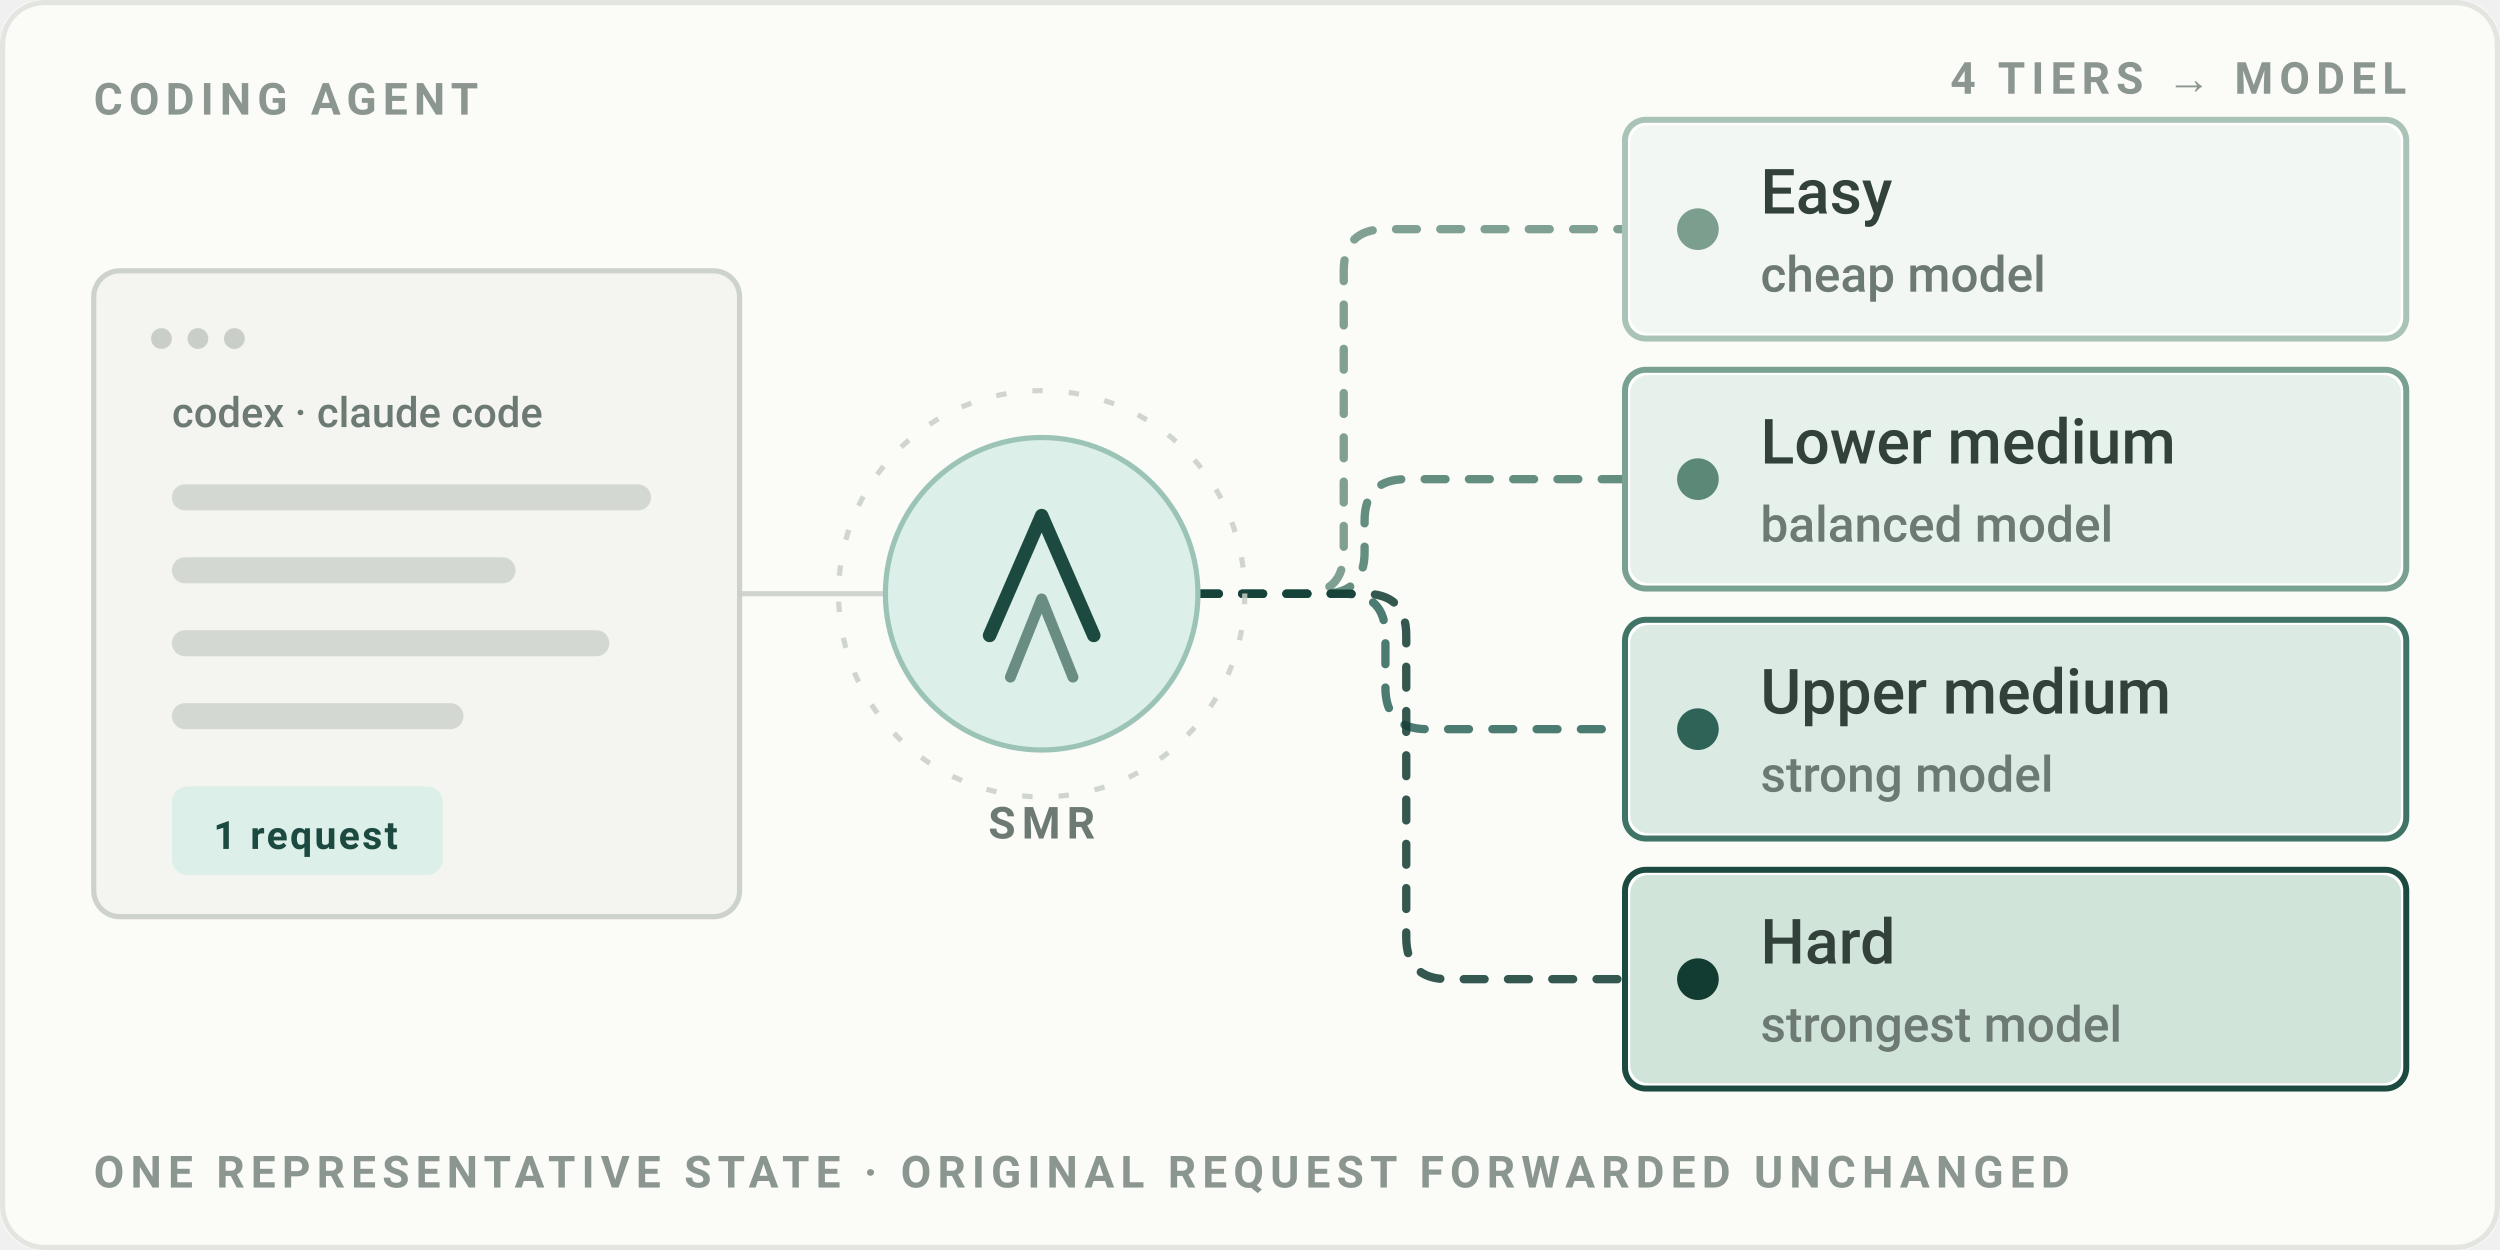
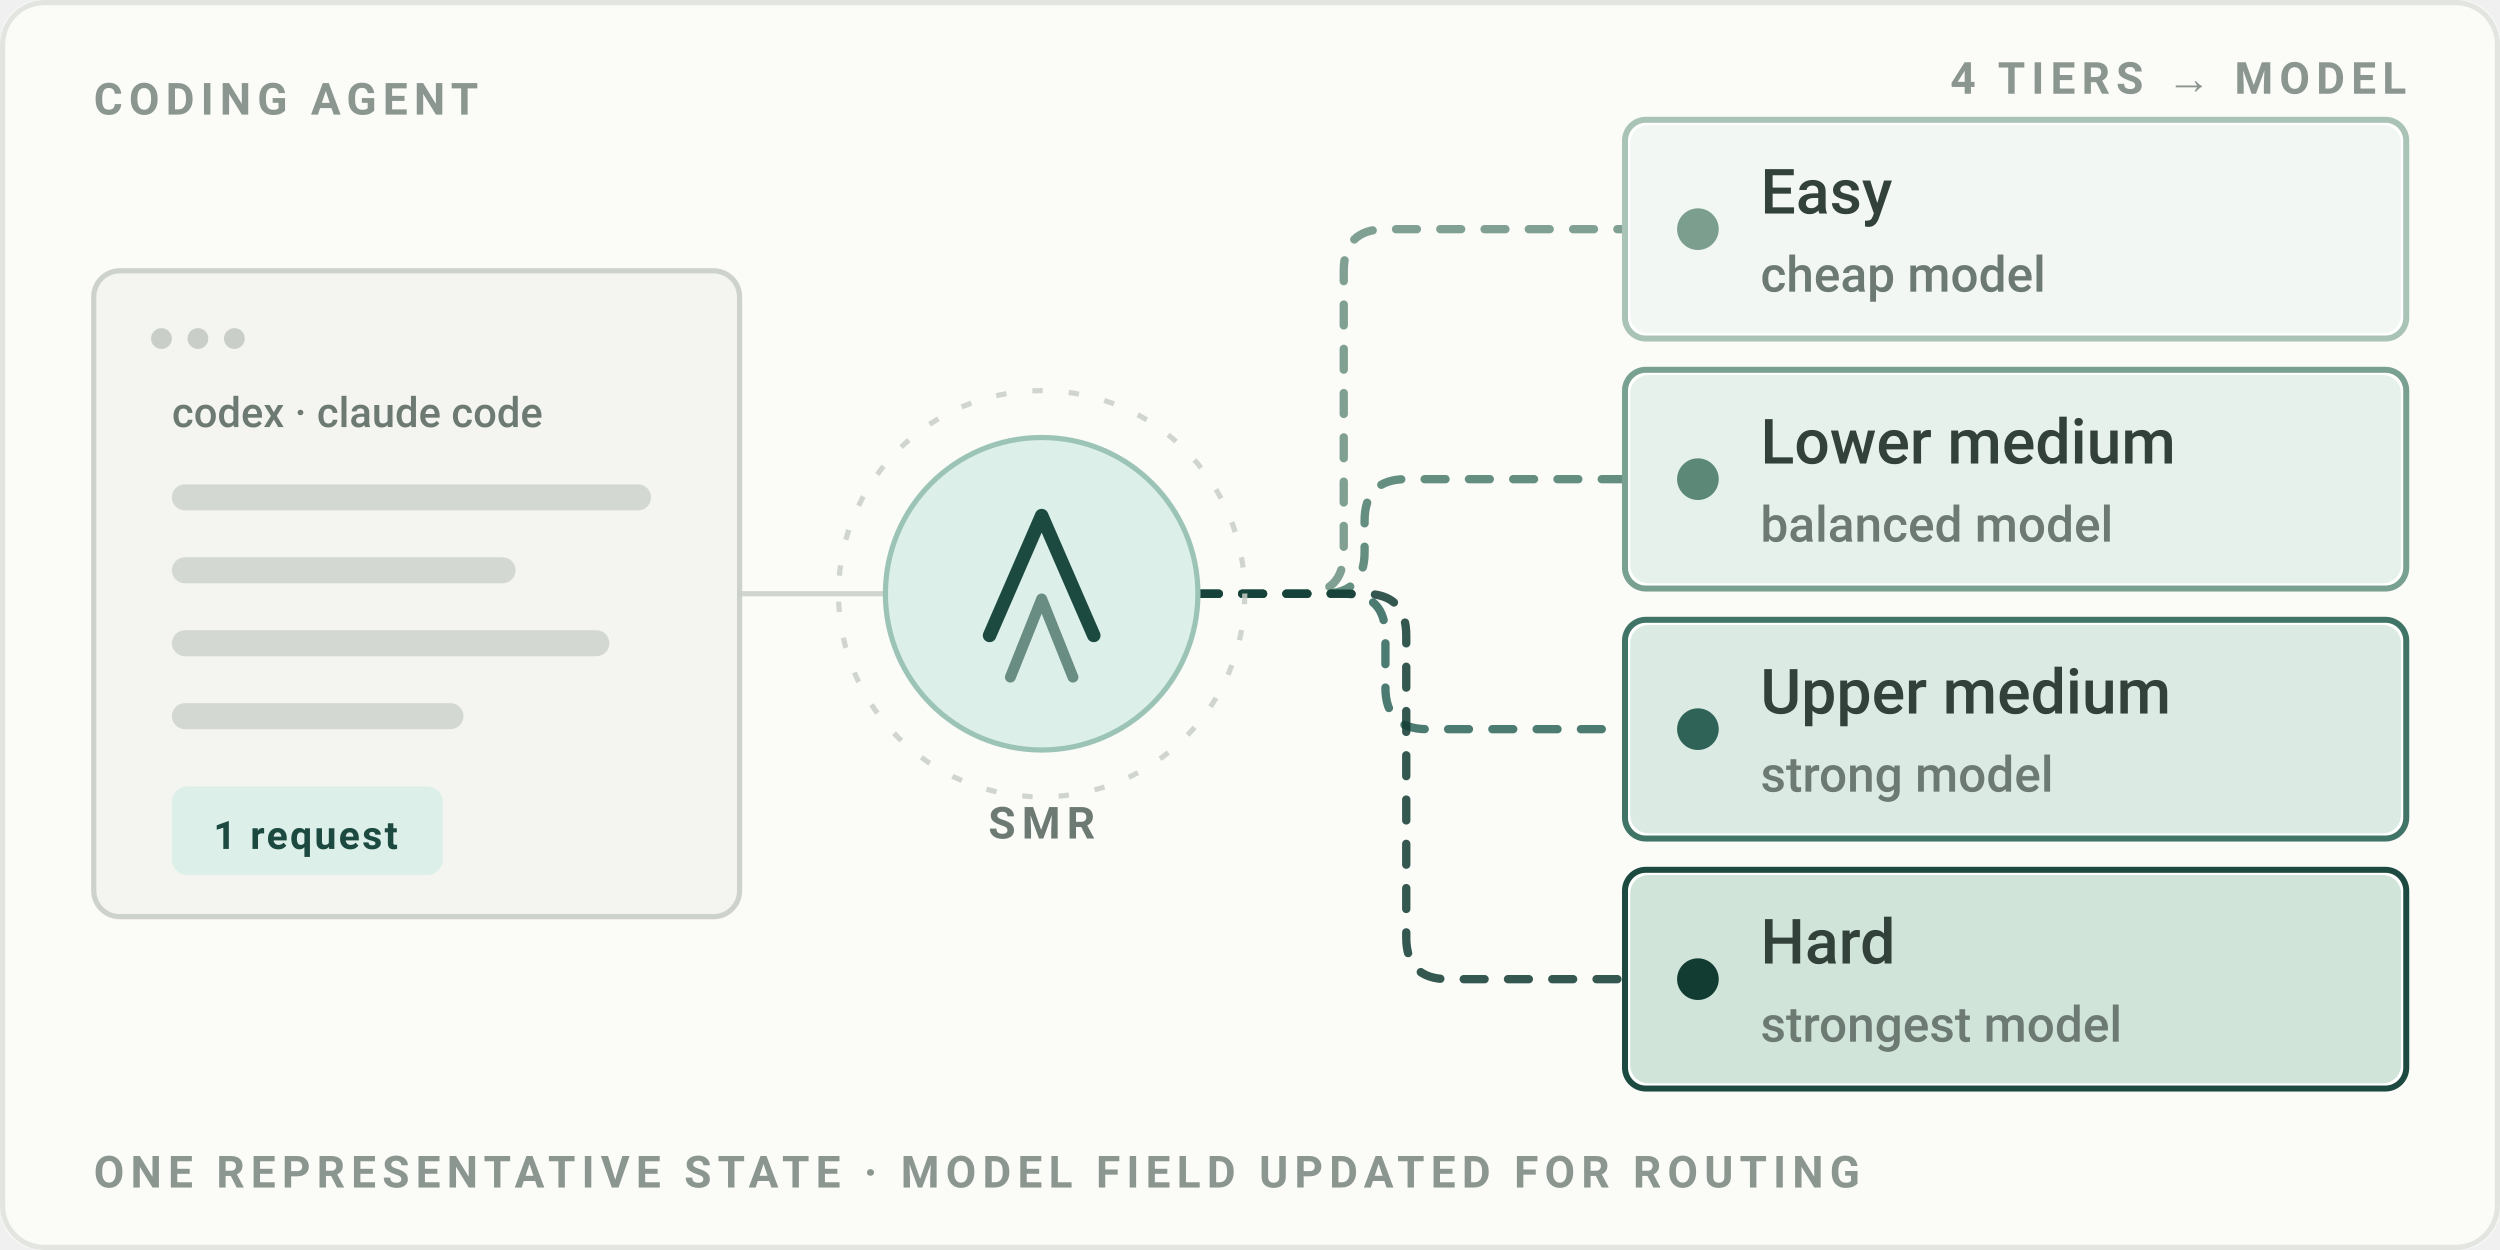
<svg xmlns="http://www.w3.org/2000/svg" viewBox="0 0 480 240" width="480" height="240" role="img" aria-labelledby="flowTitle flowDesc">
  <defs>
    <style>
      .paper   { fill: #FBFBF8; }
      .frame   { fill: none; stroke: #E3E6E0; stroke-width: 1; }
      .eyebrow { fill: #8A968F; font: 600 8.5px/1 -apple-system, "Segoe UI", Roboto, "Helvetica Neue", Arial, sans-serif; letter-spacing: .14em; }
      .card    { fill: #F4F5F1; stroke: #CDD3CC; stroke-width: 1; }
      .dot     { fill: #C9CFC8; }
      .src-label { fill: #6C7A73; font: 500 8px/1 -apple-system, "Segoe UI", Roboto, "Helvetica Neue", Arial, sans-serif; }
      .src-line  { fill: #C9CFC8; opacity: .75; }
      .chip      { fill: #DCEFE8; }
      .chip-label { fill: #1C4A40; font: 700 7.5px/1 -apple-system, "Segoe UI", Roboto, "Helvetica Neue", Arial, sans-serif; letter-spacing: .06em; }
      .spine   { fill: none; stroke: #C9CFC8; stroke-width: 1; stroke-linecap: round; opacity: .85; }
      .bus     { fill: none; stroke: #C9CFC8; stroke-width: 1; stroke-linecap: round; stroke-dasharray: 2 5; opacity: .8; }
      .hub-orbit { fill: none; stroke: #C9CFC8; stroke-width: 1; stroke-dasharray: 2 5; opacity: .85; }
      .hub-disc  { fill: #DCEFE8; stroke: #9CC4B6; stroke-width: 1; }
      .hub-mark  { fill: none; stroke: #1C4A40; stroke-width: 2.6; stroke-linecap: round; stroke-linejoin: round; }
      .hub-mark-inner { opacity: .6; stroke-width: 2.1; }
      .hub-label { fill: #6C7A73; font: 700 8.5px/1 -apple-system, "Segoe UI", Roboto, "Helvetica Neue", Arial, sans-serif; letter-spacing: .14em; }
      .tile      { fill: #FFFFFF; stroke: #E3E6E0; stroke-width: 1; }
      .tile-tint { fill: #F1F6F3; }
      .tier-name { fill: #33413B; font: 550 12px/1 -apple-system, "Segoe UI", Roboto, "Helvetica Neue", Arial, sans-serif; }
      .tier-model { fill: #6C7A73; font: 500 9.5px/1 -apple-system, "Segoe UI", Roboto, "Helvetica Neue", Arial, sans-serif; }
      .route  { fill: none; stroke-width: 1.6; stroke-linecap: round; stroke-dasharray: 4 4.5; opacity: .85; }
      .easy   { stroke: #6C9182; } .easy-fill   { fill: #7C9E8E; }
      .lower  { stroke: #4A7B6A; } .lower-fill  { fill: #5B8877; }
      .upper  { stroke: #2E655A; } .upper-fill  { fill: #2F6357; }
      .hard   { stroke: #123B32; } .hard-fill   { fill: #123B32; }
      .scan   { fill: #1C4A40; opacity: 0; }
      @media (prefers-reduced-motion: reduce) {
        .motion { display: none; }
      }
    </style>
  </defs>
  <rect class="paper" x="0" y="0" width="480" height="240" rx="8" />
  <rect class="frame" x="0.5" y="0.5" width="479" height="239" rx="8" />
  <text class="eyebrow" x="18" y="22">CODING AGENT</text>
  <text class="eyebrow" x="462" y="18" text-anchor="end">4 TIERS → MODEL</text>
  <g>
    <rect class="card" x="18" y="52" width="124" height="124" rx="5" />
    <circle class="dot" cx="31" cy="65" r="2" />
    <circle class="dot" cx="38" cy="65" r="2" />
    <circle class="dot" cx="45" cy="65" r="2" />
    <text class="src-label" x="33" y="82">codex · claude code</text>
    <rect class="src-line" x="33" y="93" width="92" height="5" rx="2.5" />
    <rect class="src-line" x="33" y="107" width="66" height="5" rx="2.5" />
    <rect class="src-line" x="33" y="121" width="84" height="5" rx="2.5" />
    <rect class="src-line" x="33" y="135" width="56" height="5" rx="2.5" />
    <rect class="chip" x="33" y="151" width="52" height="17" rx="3" />
    <text class="chip-label" x="41" y="163">1 request</text>
    <rect class="scan" x="28" y="88" width="104" height="2" rx="1">
      <animate class="motion" attributeName="opacity" values="0;0.85;0.4;0" keyTimes="0;0.15;0.6;0.72" dur="5s" repeatCount="indefinite" />
      <animateTransform class="motion" attributeName="transform" type="translate" values="0 0; 0 68; 0 68; 0 0" keyTimes="0;0.6;0.72;1" dur="5s" repeatCount="indefinite" />
    </rect>
  </g>
  <path class="spine" d="M142 114H172" />
  <path class="route easy" d="M230 114H250Q258 114 258 106V52Q258 44 266 44H312" />
  <path class="route lower" d="M230 114H254Q262 114 262 106V100Q262 92 270 92H312" />
  <path class="route upper" d="M230 114H258Q266 114 266 122V132Q266 140 274 140H312" />
  <path class="route hard" d="M230 114H262Q270 114 270 122V180Q270 188 278 188H312" />
  <g class="motion">
    <circle class="easy-fill" r="3.2" cx="0" cy="0" opacity="0">
      <animateMotion dur="8s" begin="0s" repeatCount="indefinite" path="M230 114H250Q258 114 258 106V52Q258 44 266 44H312" />
      <animate attributeName="opacity" values="0;1;1;0;0" keyTimes="0;0.04;0.2;0.25;1" dur="8s" begin="0s" repeatCount="indefinite" />
    </circle>
    <circle class="lower-fill" r="3.2" cx="0" cy="0" opacity="0">
      <animateMotion dur="8s" begin="2s" repeatCount="indefinite" path="M230 114H254Q262 114 262 106V100Q262 92 270 92H312" />
      <animate attributeName="opacity" values="0;1;1;0;0" keyTimes="0;0.04;0.2;0.25;1" dur="8s" begin="2s" repeatCount="indefinite" />
    </circle>
    <circle class="upper-fill" r="3.2" cx="0" cy="0" opacity="0">
      <animateMotion dur="8s" begin="4s" repeatCount="indefinite" path="M230 114H258Q266 114 266 122V132Q266 140 274 140H312" />
      <animate attributeName="opacity" values="0;1;1;0;0" keyTimes="0;0.04;0.2;0.25;1" dur="8s" begin="4s" repeatCount="indefinite" />
    </circle>
    <circle class="hard-fill" r="3.2" cx="0" cy="0" opacity="0">
      <animateMotion dur="8s" begin="6s" repeatCount="indefinite" path="M230 114H262Q270 114 270 122V180Q270 188 278 188H312" />
      <animate attributeName="opacity" values="0;1;1;0;0" keyTimes="0;0.04;0.2;0.25;1" dur="8s" begin="6s" repeatCount="indefinite" />
    </circle>
  </g>
  <g>
    <circle class="hub-orbit" cx="200" cy="114" r="39">
      <animateTransform class="motion" attributeName="transform" type="rotate" from="0 200 114" to="360 200 114" dur="26s" repeatCount="indefinite" />
    </circle>
    <circle class="hub-disc" cx="200" cy="114" r="30" />
    <path class="hub-mark" d="M190 122 200 99 210 122" />
    <path class="hub-mark hub-mark-inner" d="M194 130 200 115 206 130" />
    <text class="hub-label" x="200" y="161" text-anchor="middle">SMR</text>
    <circle class="motion" cx="200" cy="114" r="30" fill="none" stroke="#1C4A40" stroke-width="1.2" opacity="0">
      <animate attributeName="r" values="30;46" dur="2.6s" repeatCount="indefinite" />
      <animate attributeName="opacity" values="0.45;0" dur="2.6s" repeatCount="indefinite" />
    </circle>
  </g>
  <g>
    <rect class="tile" x="312" y="23" width="150" height="42" rx="4" />
    <rect x="313" y="24" width="148" height="40" rx="3.5" fill="#F2F7F4" />
    <rect x="312" y="23" width="150" height="42" rx="4" fill="none" stroke="#A9C4B6" stroke-width="1.15" />
    <circle class="easy-fill" cx="326" cy="44" r="4" />
    <text class="tier-name" x="338" y="41">Easy</text>
    <text class="tier-model" x="338" y="56">cheap model</text>
  </g>
  <g>
    <rect class="tile" x="312" y="71" width="150" height="42" rx="4" />
    <rect x="313" y="72" width="148" height="40" rx="3.5" fill="#E7F1EB" />
    <rect x="312" y="71" width="150" height="42" rx="4" fill="none" stroke="#79A191" stroke-width="1.15" />
    <circle class="lower-fill" cx="326" cy="92" r="4" />
    <text class="tier-name" x="338" y="89">Lower medium</text>
    <text class="tier-model" x="338" y="104">balanced model</text>
  </g>
  <g>
    <rect class="tile" x="312" y="119" width="150" height="42" rx="4" />
    <rect x="313" y="120" width="148" height="40" rx="3.5" fill="#DBEBE3" />
    <rect x="312" y="119" width="150" height="42" rx="4" fill="none" stroke="#3F7466" stroke-width="1.15" />
    <circle class="upper-fill" cx="326" cy="140" r="4" />
    <text class="tier-name" x="338" y="137">Upper medium</text>
    <text class="tier-model" x="338" y="152">strong model</text>
  </g>
  <g>
    <rect class="tile" x="312" y="167" width="150" height="42" rx="4" />
    <rect x="313" y="168" width="148" height="40" rx="3.5" fill="#D1E4DA" />
    <rect x="312" y="167" width="150" height="42" rx="4" fill="none" stroke="#1C4A40" stroke-width="1.15" />
    <circle class="hard-fill" cx="326" cy="188" r="4" />
    <text class="tier-name" x="338" y="185">Hard</text>
    <text class="tier-model" x="338" y="200">strongest model</text>
  </g>
-   <text class="eyebrow" x="18" y="228">ONE REPRESENTATIVE STATE · ORIGINAL REQUEST FORWARDED UNCHANGED</text>
+   <text class="eyebrow" x="18" y="228">ONE REPRESENTATIVE STATE · MODEL FIELD UPDATED FOR ROUTING</text>
</svg>
